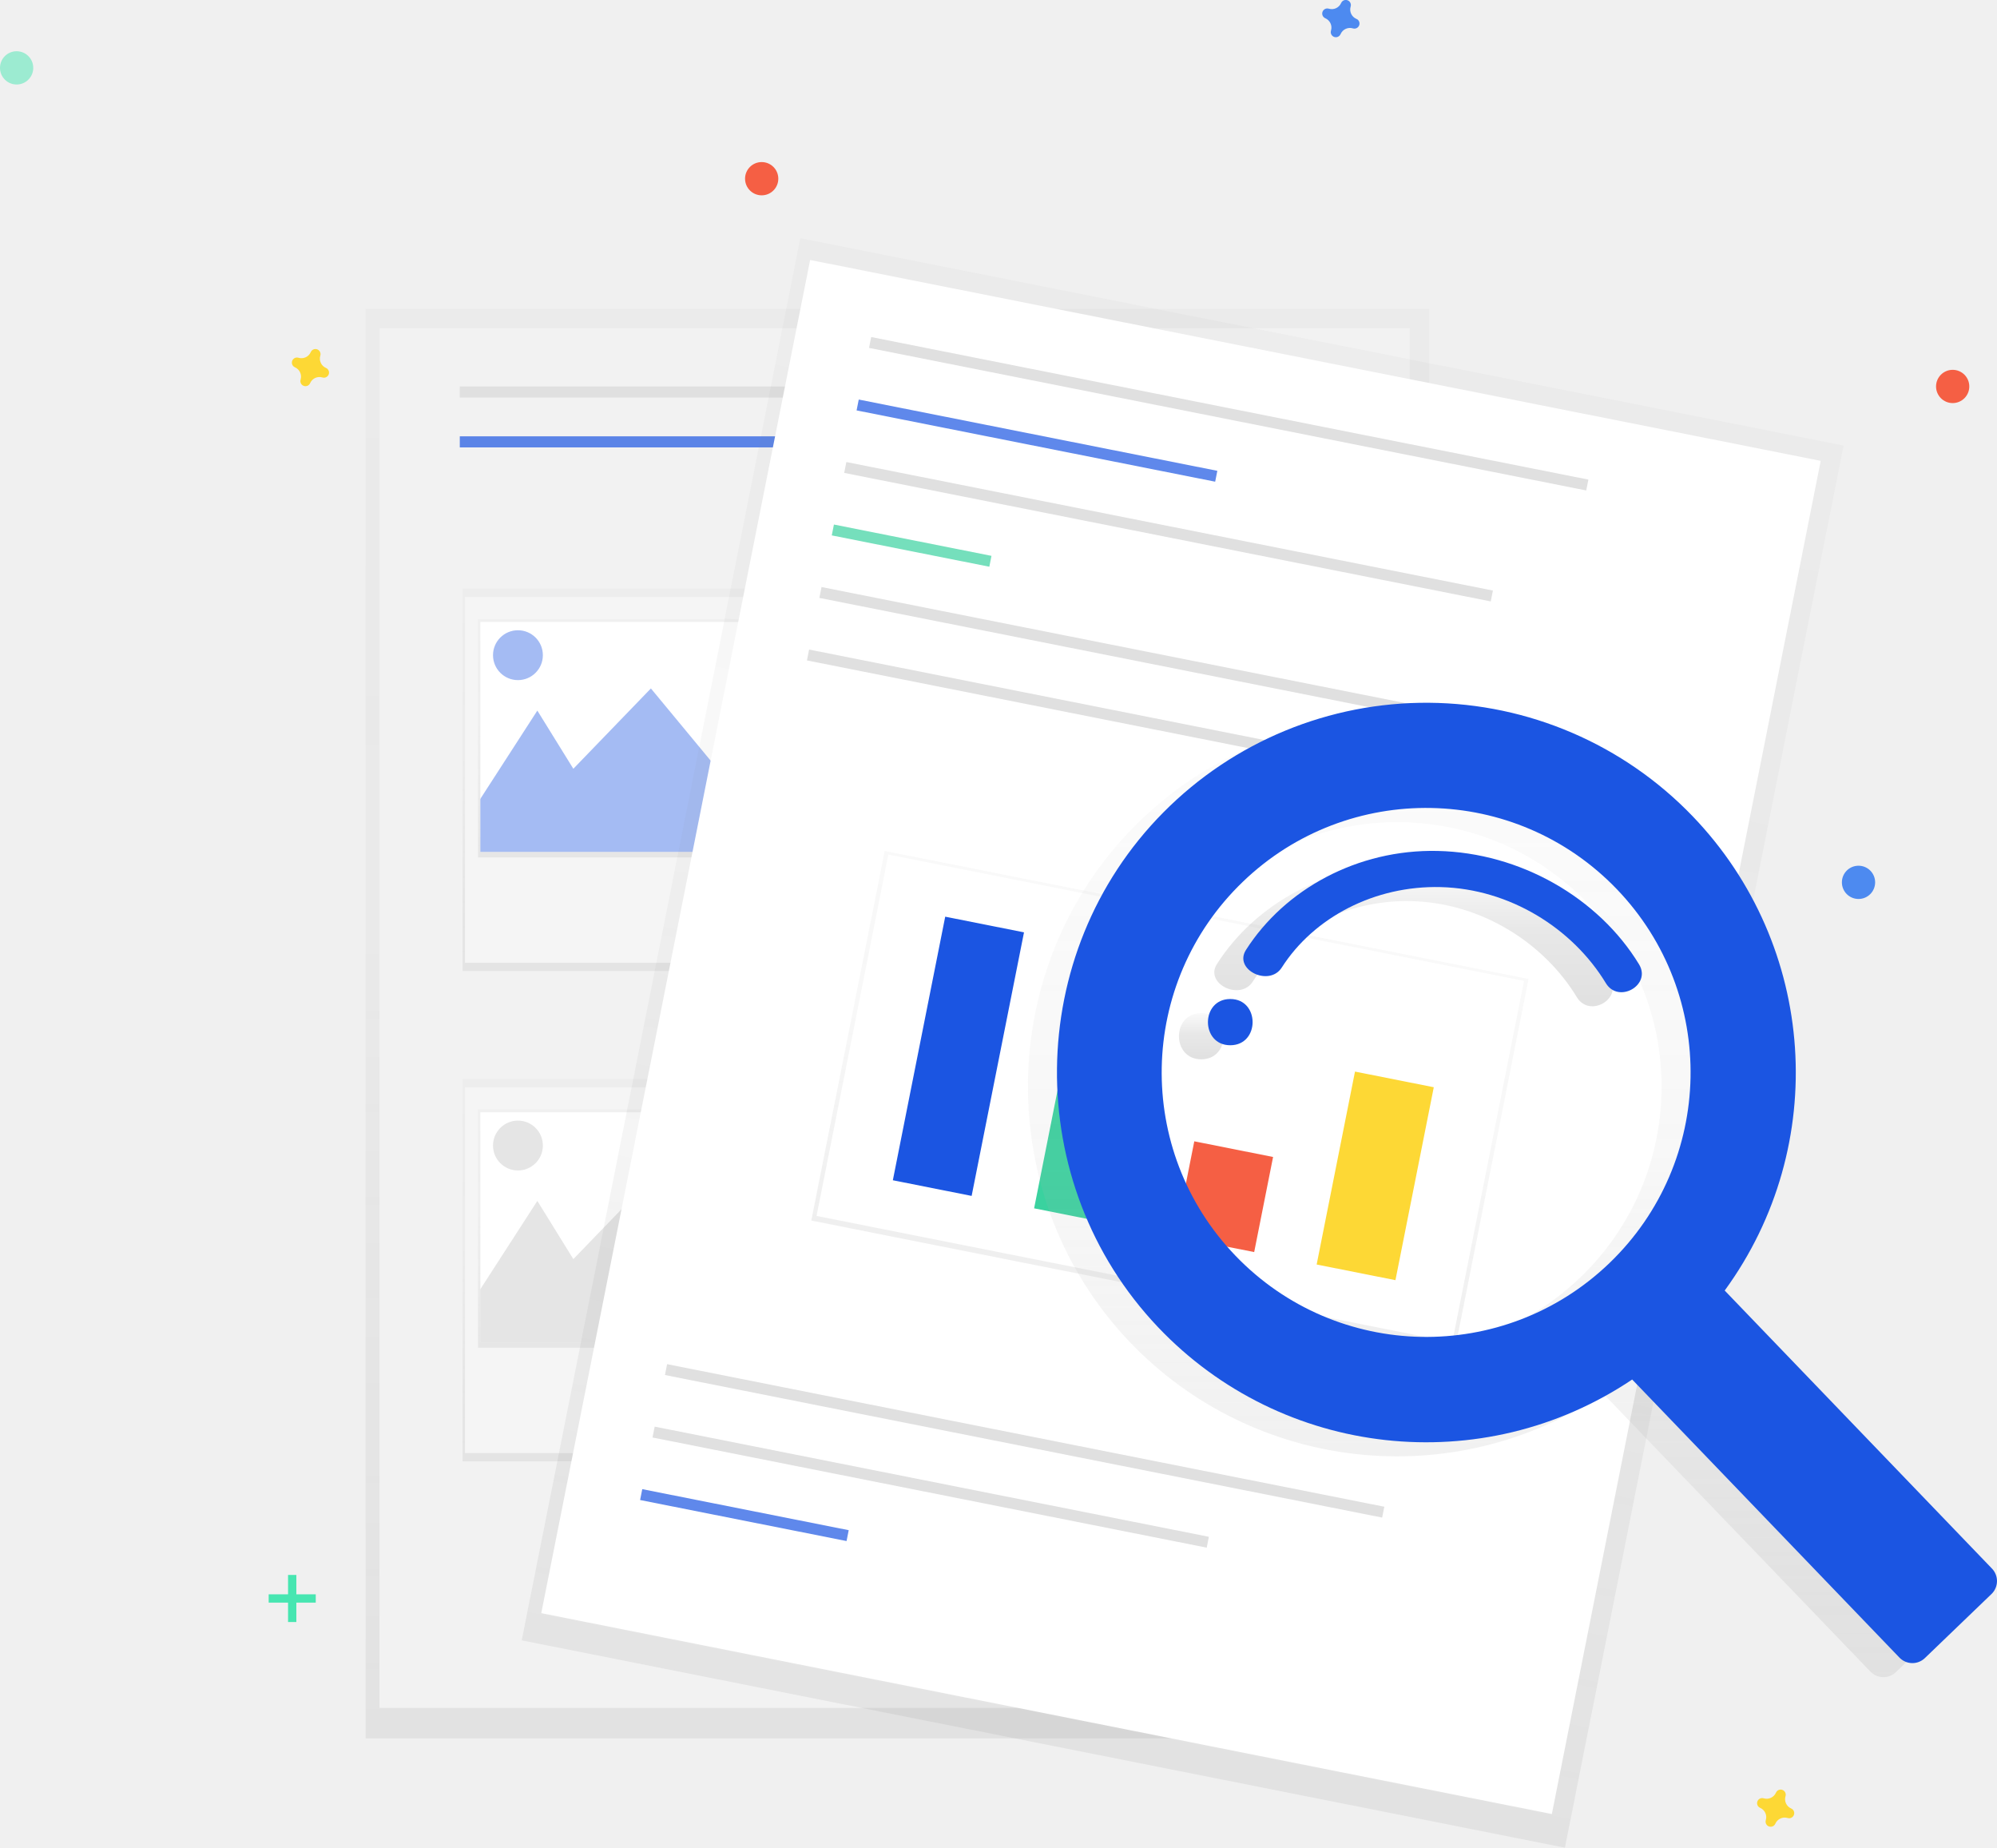
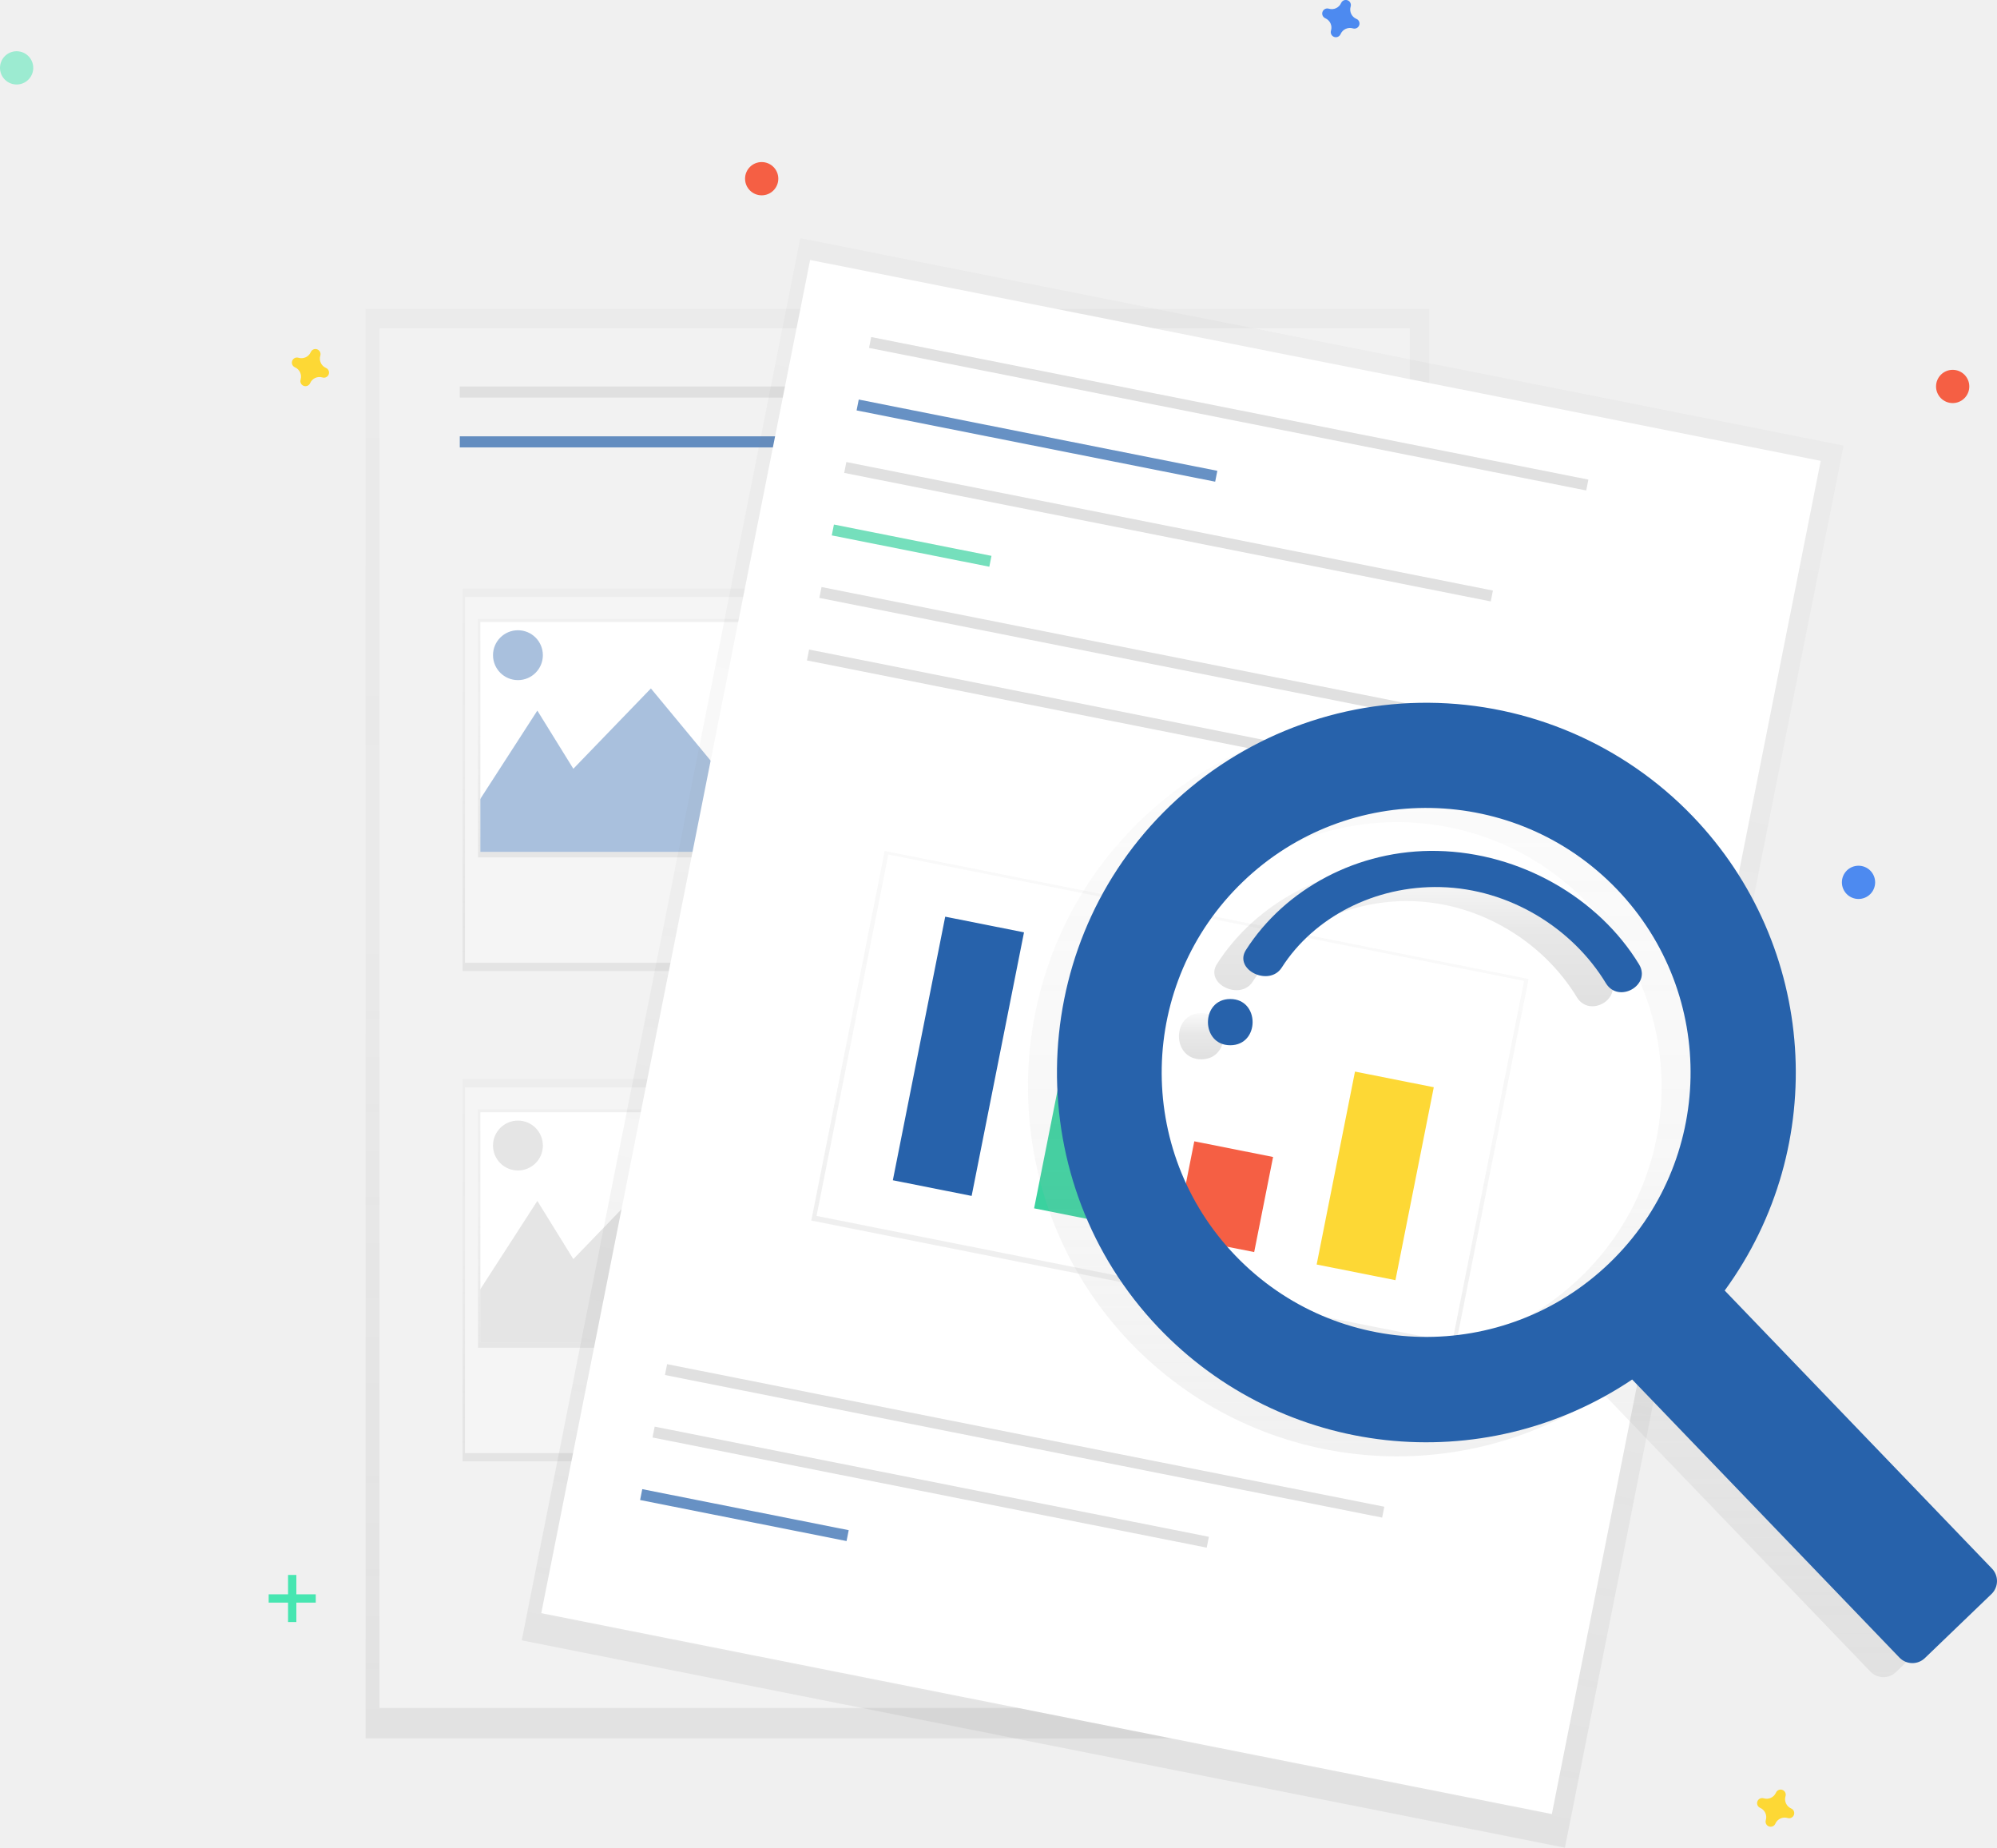
<svg xmlns="http://www.w3.org/2000/svg" xmlns:xlink="http://www.w3.org/1999/xlink" id="9a5c15f4-7944-40bc-b8da-d63b7d478a28" data-name="Layer 1" width="842" height="778.92" viewBox="0 0 842 778.92">
  <defs>
    <linearGradient id="a91ba363-77be-43f7-9cf6-91c4a3880d9c" x1="378.37" y1="732.81" x2="378.37" y2="130.21" gradientUnits="userSpaceOnUse">
      <stop offset="0" stop-color="gray" stop-opacity="0.25" />
      <stop offset="0.54" stop-color="gray" stop-opacity="0.12" />
      <stop offset="1" stop-color="gray" stop-opacity="0.1" />
    </linearGradient>
    <linearGradient id="d1e6aa0e-d79d-4f6f-afbb-c37e9ed80ff9" x1="274.44" y1="409.32" x2="274.44" y2="248.16" xlink:href="#a91ba363-77be-43f7-9cf6-91c4a3880d9c" />
    <linearGradient id="a279b039-1afd-4281-8292-ccd5c8c9b734" x1="274.44" y1="361.44" x2="274.44" y2="261.01" xlink:href="#a91ba363-77be-43f7-9cf6-91c4a3880d9c" />
    <clipPath id="42e7b1d1-2be2-47b0-aacb-a853df270819" transform="translate(-179 -60.54)">
      <rect id="cf34cfb5-9399-4bae-9cea-d47bbef6cb3a" data-name="&lt;Rectangle&gt;" x="381.54" y="322.72" width="143.79" height="96.93" fill="#fff" />
    </clipPath>
    <linearGradient id="972637f2-71db-4198-9c75-a0854a7fe249" x1="274.44" y1="616.03" x2="274.44" y2="454.87" xlink:href="#a91ba363-77be-43f7-9cf6-91c4a3880d9c" />
    <linearGradient id="6c85befd-f960-412c-83e0-663d4b13bf85" x1="274.44" y1="568.15" x2="274.44" y2="467.72" xlink:href="#a91ba363-77be-43f7-9cf6-91c4a3880d9c" />
    <clipPath id="f66b8fac-771d-49bf-85c7-4ce29a79f723" transform="translate(-179 -60.54)">
      <rect id="7439734d-5f7c-428f-88ce-e68b86a45c07" data-name="&lt;Rectangle&gt;" x="381.54" y="529.42" width="143.79" height="96.93" fill="#fff" />
    </clipPath>
    <linearGradient id="598f8edf-c762-4b18-b52d-250fc678075a" x1="688.76" y1="765.86" x2="688.76" y2="163.26" gradientTransform="translate(1142.22 -188.53) rotate(90)" xlink:href="#a91ba363-77be-43f7-9cf6-91c4a3880d9c" />
    <linearGradient id="013b841e-9a42-49b8-8a36-6db9ed002b72" x1="688.18" y1="568.49" x2="688.18" y2="409.67" gradientTransform="translate(1161.39 -164.01) rotate(90)" xlink:href="#a91ba363-77be-43f7-9cf6-91c4a3880d9c" />
    <linearGradient id="f8cab3c1-d868-48bc-b87d-cd2075ddc26a" x1="810.6" y1="767.54" x2="810.6" y2="362.71" gradientUnits="userSpaceOnUse">
      <stop offset="0" stop-color="#b3b3b3" stop-opacity="0.25" />
      <stop offset="0.54" stop-color="#b3b3b3" stop-opacity="0.1" />
      <stop offset="1" stop-color="#b3b3b3" stop-opacity="0.05" />
    </linearGradient>
    <linearGradient id="043d467e-585e-47c7-bb2c-06dd6f5be04b" x1="685.49" y1="507.08" x2="685.49" y2="487.6" gradientUnits="userSpaceOnUse">
      <stop offset="0" stop-opacity="0.12" />
      <stop offset="0.55" stop-opacity="0.09" />
      <stop offset="1" stop-opacity="0.02" />
    </linearGradient>
    <linearGradient id="be08032f-102d-431e-9b5f-1e4ebfc8159b" x1="774.99" y1="484.73" x2="774.99" y2="425.15" xlink:href="#043d467e-585e-47c7-bb2c-06dd6f5be04b" />
  </defs>
  <g opacity="0.5">
    <rect x="154.15" y="130.21" width="448.44" height="602.6" fill="url(#a91ba363-77be-43f7-9cf6-91c4a3880d9c)" />
  </g>
  <rect x="159.99" y="138.39" width="434.43" height="581.58" fill="#f2f2f2" />
  <rect x="193.86" y="162.91" width="149.48" height="4.67" fill="#e0e0e0" />
-   <rect x="193.86" y="183.93" width="149.48" height="4.67" fill="#1b55e2" opacity="0.7" />
+   <rect x="193.86" y="183.93" width="149.48" height="4.67" fill="#2762AB" opacity="0.7" />
  <rect x="365.53" y="162.91" width="149.48" height="4.67" fill="#e0e0e0" />
  <rect x="388.88" y="296.05" width="149.48" height="4.67" fill="#e0e0e0" />
  <rect x="392.39" y="308.89" width="149.48" height="4.67" fill="#e0e0e0" />
  <rect x="399.4" y="321.74" width="149.48" height="4.67" fill="#e0e0e0" />
  <rect x="388.88" y="502.75" width="149.48" height="4.67" fill="#e0e0e0" />
  <rect x="392.39" y="515.6" width="149.48" height="4.67" fill="#e0e0e0" />
  <rect x="399.4" y="528.44" width="149.48" height="4.67" fill="#e0e0e0" />
  <g opacity="0.5">
    <rect x="195.03" y="248.16" width="158.82" height="161.16" fill="url(#d1e6aa0e-d79d-4f6f-afbb-c37e9ed80ff9)" />
  </g>
  <rect x="196.03" y="251.67" width="156.32" height="154.15" fill="#f5f5f5" />
  <g opacity="0.5">
    <rect x="201.54" y="261.01" width="145.8" height="100.43" fill="url(#a279b039-1afd-4281-8292-ccd5c8c9b734)" />
  </g>
  <rect id="e1f34465-d008-41db-868b-e00503fb87b3" data-name="&lt;Rectangle&gt;" x="202.54" y="262.18" width="143.79" height="96.93" fill="#fff" />
  <g clip-path="url(#42e7b1d1-2be2-47b0-aacb-a853df270819)">
-     <polygon points="190.35 355.61 226.56 299.55 241.74 324.07 274.44 290.21 302.47 324.07 326.99 273.86 390.05 374.29 185.68 367.28 190.35 355.61" fill="#1b55e2" opacity="0.4" />
-     <circle cx="218.38" cy="276.19" r="10.51" fill="#1b55e2" opacity="0.4" />
+     <polygon points="190.35 355.61 226.56 299.55 241.74 324.07 274.44 290.21 302.47 324.07 326.99 273.86 390.05 374.29 185.68 367.28 190.35 355.61" fill="#2762AB" opacity="0.4" />
+     <circle cx="218.38" cy="276.19" r="10.51" fill="#2762AB" opacity="0.4" />
  </g>
  <g opacity="0.5">
    <rect x="195.03" y="454.87" width="158.82" height="161.16" fill="url(#972637f2-71db-4198-9c75-a0854a7fe249)" />
  </g>
  <rect x="196.03" y="458.37" width="156.32" height="154.15" fill="#f5f5f5" />
  <g opacity="0.5">
    <rect x="201.54" y="467.72" width="145.8" height="100.43" fill="url(#6c85befd-f960-412c-83e0-663d4b13bf85)" />
  </g>
  <rect id="c95ac4f6-be4d-44a3-92c2-5c8066e2b531" data-name="&lt;Rectangle&gt;" x="202.54" y="468.88" width="143.79" height="96.93" fill="#fff" />
  <g clip-path="url(#f66b8fac-771d-49bf-85c7-4ce29a79f723)">
    <polygon points="190.35 562.31 226.56 506.25 241.74 530.78 274.44 496.91 302.47 530.78 326.99 480.56 390.05 580.99 185.68 573.99 190.35 562.31" fill="#bdbdbd" opacity="0.4" />
    <circle cx="218.38" cy="482.9" r="10.51" fill="#bdbdbd" opacity="0.4" />
  </g>
  <g opacity="0.5">
    <rect x="376.36" y="276.01" width="602.6" height="448.44" transform="translate(-124.09 1006.82) rotate(-78.76)" fill="url(#598f8edf-c762-4b18-b52d-250fc678075a)" />
  </g>
  <rect x="386.18" y="280.49" width="581.58" height="434.43" transform="translate(-122.17 1004.12) rotate(-78.76)" fill="#fff" />
  <rect x="542.89" y="232.65" width="308.31" height="4.67" transform="translate(-119.81 -191.93) rotate(11.24)" fill="#e0e0e0" />
  <rect x="456.83" y="665.62" width="308.31" height="4.67" transform="translate(-37.05 -166.84) rotate(11.24)" fill="#e0e0e0" />
  <rect x="452.26" y="685.13" width="238.24" height="4.67" transform="translate(-34.01 -158.75) rotate(11.24)" fill="#e0e0e0" />
-   <rect x="448.46" y="696.91" width="88.75" height="4.67" transform="translate(-33.22 -143.21) rotate(11.24)" fill="#1b55e2" opacity="0.7" />
-   <rect x="539.13" y="243.97" width="154.15" height="4.67" transform="translate(-119.16 -175.95) rotate(11.24)" fill="#1b55e2" opacity="0.7" />
+   <rect x="448.46" y="696.91" width="88.75" height="4.67" transform="translate(-33.22 -143.21) rotate(11.24)" fill="#2762AB" opacity="0.7" />
+   <rect x="539.13" y="243.97" width="154.15" height="4.67" transform="translate(-119.16 -175.95) rotate(11.24)" fill="#2762AB" opacity="0.7" />
  <rect x="532.71" y="282.38" width="277.94" height="4.67" transform="translate(-110.6 -186.03) rotate(11.24)" fill="#e0e0e0" />
  <rect x="529.49" y="288.24" width="67.73" height="4.67" transform="translate(-111.54 -164.8) rotate(11.24)" fill="#3ad29f" opacity="0.7" />
  <rect x="521.95" y="338.03" width="308.31" height="4.67" transform="translate(-99.67 -185.82) rotate(11.24)" fill="#e0e0e0" />
  <g opacity="0.5">
    <rect x="592.89" y="385.78" width="158.82" height="276.77" transform="translate(-151.88 1020.84) rotate(-78.76)" fill="url(#013b841e-9a42-49b8-8a36-6db9ed002b72)" />
  </g>
  <rect x="535.78" y="445.94" width="273.27" height="155.32" transform="translate(-64.02 -181.59) rotate(11.24)" fill="#fff" />
  <rect x="516.71" y="364.38" width="308.31" height="4.67" transform="translate(-94.63 -184.29) rotate(11.24)" fill="#e0e0e0" />
-   <rect x="566.14" y="449.2" width="33.87" height="113.28" transform="translate(-69.19 -164.51) rotate(11.24)" fill="#1b55e2" />
+   <rect x="566.14" y="449.2" width="33.87" height="113.28" transform="translate(-69.19 -164.51) rotate(11.24)" fill="#2762AB" />
  <rect x="622.06" y="498.05" width="33.87" height="75.91" transform="translate(-62.24 -174.83) rotate(11.24)" fill="#3ad29f" />
  <rect x="678.21" y="544.59" width="33.87" height="40.87" transform="translate(-55.5 -185.22) rotate(11.24)" fill="#f55f44" />
  <rect x="741.87" y="514.79" width="33.87" height="82.92" transform="translate(-55.99 -197.8) rotate(11.24)" fill="#fdd835" />
  <path d="M880.45,410.55a155.89,155.89,0,0,0-223.11-1.68c-59,59.48-60,156.33-2.29,217.07A155.89,155.89,0,0,0,854.95,648L967.64,765.21a7.59,7.59,0,0,0,10.73.21l28.08-27a7.59,7.59,0,0,0,.21-10.73L894,610.49A155.9,155.9,0,0,0,880.45,410.55ZM845.35,599a111.5,111.5,0,1,1,3.1-157.66A111.5,111.5,0,0,1,845.35,599Z" transform="translate(-179 -60.54)" fill="url(#f8cab3c1-d868-48bc-b87d-cd2075ddc26a)" />
  <path d="M685.49,487.6c-12.54,0-12.56,19.49,0,19.49S698.05,487.6,685.49,487.6Z" transform="translate(-179 -60.54)" fill="url(#043d467e-585e-47c7-bb2c-06dd6f5be04b)" />
  <path d="M772.9,425.17c-33.75-.76-64.46,16.17-80.79,41.73-5.33,8.34,9.8,15.71,15.1,7.41,13.52-21.16,39.21-34.6,67-33.9,29.12.73,55.62,17.39,69.65,40.51,5.32,8.77,19.27.8,14-7.92C840.8,445,807.76,426,772.9,425.17Z" transform="translate(-179 -60.54)" fill="url(#be08032f-102d-431e-9b5f-1e4ebfc8159b)" />
-   <path d="M892.68,404.63a155.89,155.89,0,0,0-223.11-1.68c-59,59.48-60,156.33-2.29,217.07a155.89,155.89,0,0,0,199.9,22.05L979.86,759.29a7.59,7.59,0,0,0,10.73.21l28.08-27a7.59,7.59,0,0,0,.21-10.73L906.19,604.56A155.9,155.9,0,0,0,892.68,404.63ZM857.58,593a111.5,111.5,0,1,1,3.1-157.66A111.5,111.5,0,0,1,857.58,593Z" transform="translate(-179 -60.54)" fill="#1b55e2" />
-   <path d="M697.72,481.67c-12.54,0-12.56,19.49,0,19.49S710.28,481.67,697.72,481.67Z" transform="translate(-179 -60.54)" fill="#1b55e2" />
-   <path d="M785.13,419.25c-33.75-.76-64.46,16.17-80.79,41.73-5.33,8.34,9.8,15.71,15.1,7.41,13.52-21.16,39.21-34.6,67-33.9,29.12.73,55.62,17.39,69.65,40.51,5.32,8.77,19.27.8,14-7.92C853,439,820,420,785.13,419.25Z" transform="translate(-179 -60.54)" fill="#1b55e2" />
+   <path d="M892.68,404.63a155.89,155.89,0,0,0-223.11-1.68c-59,59.48-60,156.33-2.29,217.07a155.89,155.89,0,0,0,199.9,22.05L979.86,759.29a7.59,7.59,0,0,0,10.73.21l28.08-27a7.59,7.59,0,0,0,.21-10.73L906.19,604.56A155.9,155.9,0,0,0,892.68,404.63ZM857.58,593a111.5,111.5,0,1,1,3.1-157.66A111.5,111.5,0,0,1,857.58,593Z" transform="translate(-179 -60.54)" fill="#2762AB" />
+   <path d="M697.72,481.67c-12.54,0-12.56,19.49,0,19.49S710.28,481.67,697.72,481.67Z" transform="translate(-179 -60.54)" fill="#2762AB" />
+   <path d="M785.13,419.25c-33.75-.76-64.46,16.17-80.79,41.73-5.33,8.34,9.8,15.71,15.1,7.41,13.52-21.16,39.21-34.6,67-33.9,29.12.73,55.62,17.39,69.65,40.51,5.32,8.77,19.27.8,14-7.92C853,439,820,420,785.13,419.25Z" transform="translate(-179 -60.54)" fill="#2762AB" />
  <rect x="121.45" y="663.91" width="3.5" height="19.85" fill="#47e6b1" />
  <rect x="300.45" y="724.45" width="3.5" height="19.85" transform="translate(857.58 371.63) rotate(90)" fill="#47e6b1" />
  <path d="M750.87,68.49a4.29,4.29,0,0,1-2.39-5.19,2.06,2.06,0,0,0,.09-.48h0a2.15,2.15,0,0,0-3.87-1.43h0a2.06,2.06,0,0,0-.24.42,4.29,4.29,0,0,1-5.19,2.39,2.06,2.06,0,0,0-.48-.09h0A2.15,2.15,0,0,0,737.38,68h0a2.06,2.06,0,0,0,.42.24,4.29,4.29,0,0,1,2.39,5.19,2.06,2.06,0,0,0-.09.48h0A2.15,2.15,0,0,0,744,75.32h0a2.06,2.06,0,0,0,.24-.42,4.29,4.29,0,0,1,5.19-2.39,2.06,2.06,0,0,0,.48.09h0a2.15,2.15,0,0,0,1.43-3.87h0A2.06,2.06,0,0,0,750.87,68.49Z" transform="translate(-179 -60.54)" fill="#4d8af0" />
  <path d="M316.44,215.64a4.29,4.29,0,0,1-2.39-5.19,2.06,2.06,0,0,0,.09-.48h0a2.15,2.15,0,0,0-3.87-1.43h0a2.06,2.06,0,0,0-.24.42,4.29,4.29,0,0,1-5.19,2.39,2.06,2.06,0,0,0-.48-.09h0a2.15,2.15,0,0,0-1.43,3.87h0a2.06,2.06,0,0,0,.42.24,4.29,4.29,0,0,1,2.39,5.19,2.06,2.06,0,0,0-.09.48h0a2.15,2.15,0,0,0,3.87,1.43h0a2.06,2.06,0,0,0,.24-.42,4.29,4.29,0,0,1,5.19-2.39,2.06,2.06,0,0,0,.48.09h0a2.15,2.15,0,0,0,1.43-3.87h0A2.06,2.06,0,0,0,316.44,215.64Z" transform="translate(-179 -60.54)" fill="#fdd835" />
  <path d="M934.22,822.9a4.29,4.29,0,0,1-2.39-5.19,2.06,2.06,0,0,0,.09-.48h0a2.15,2.15,0,0,0-3.87-1.43h0a2.06,2.06,0,0,0-.24.42,4.29,4.29,0,0,1-5.19,2.39,2.06,2.06,0,0,0-.48-.09h0a2.15,2.15,0,0,0-1.43,3.87h0a2.06,2.06,0,0,0,.42.24,4.29,4.29,0,0,1,2.39,5.19,2.06,2.06,0,0,0-.09.48h0a2.15,2.15,0,0,0,3.87,1.43h0a2.06,2.06,0,0,0,.24-.42,4.29,4.29,0,0,1,5.19-2.39,2.06,2.06,0,0,0,.48.09h0a2.15,2.15,0,0,0,1.43-3.87h0A2.06,2.06,0,0,0,934.22,822.9Z" transform="translate(-179 -60.54)" fill="#fdd835" />
  <circle cx="321.15" cy="75.33" r="7.01" fill="#f55f44" />
  <circle cx="823.31" cy="162.91" r="7.01" fill="#f55f44" />
  <circle cx="783.61" cy="371.95" r="7.01" fill="#4d8af0" />
  <circle cx="7.01" cy="28.61" r="7.01" fill="#47e6b1" opacity="0.5" />
</svg>
